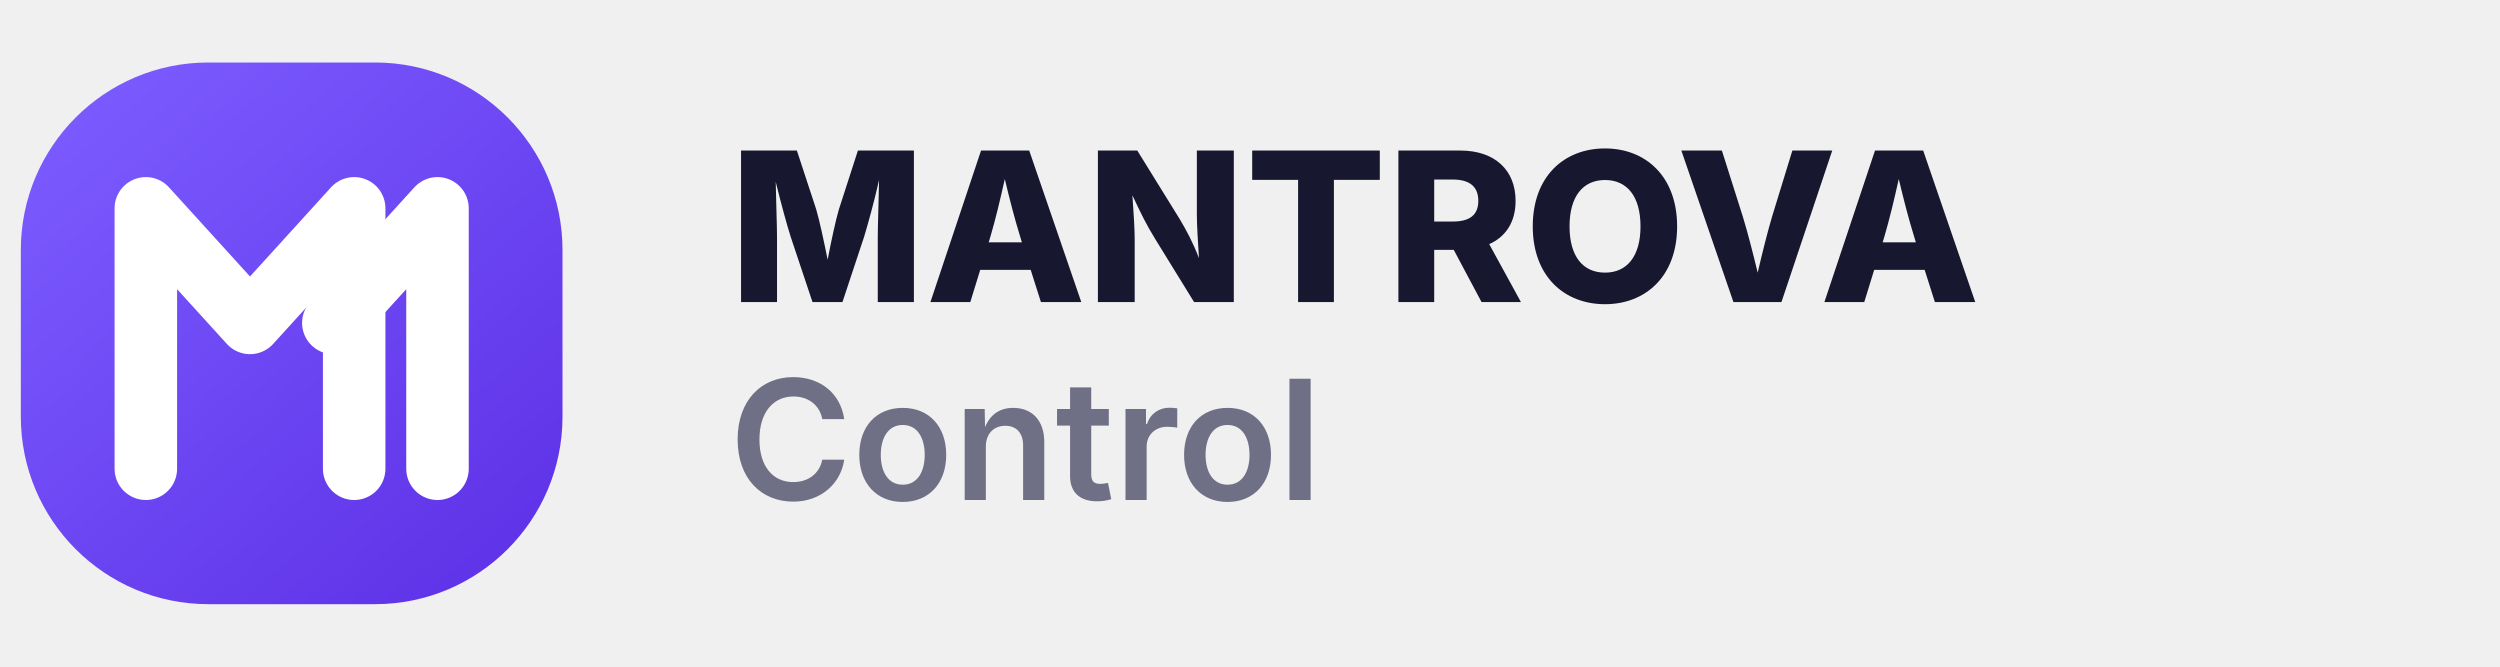
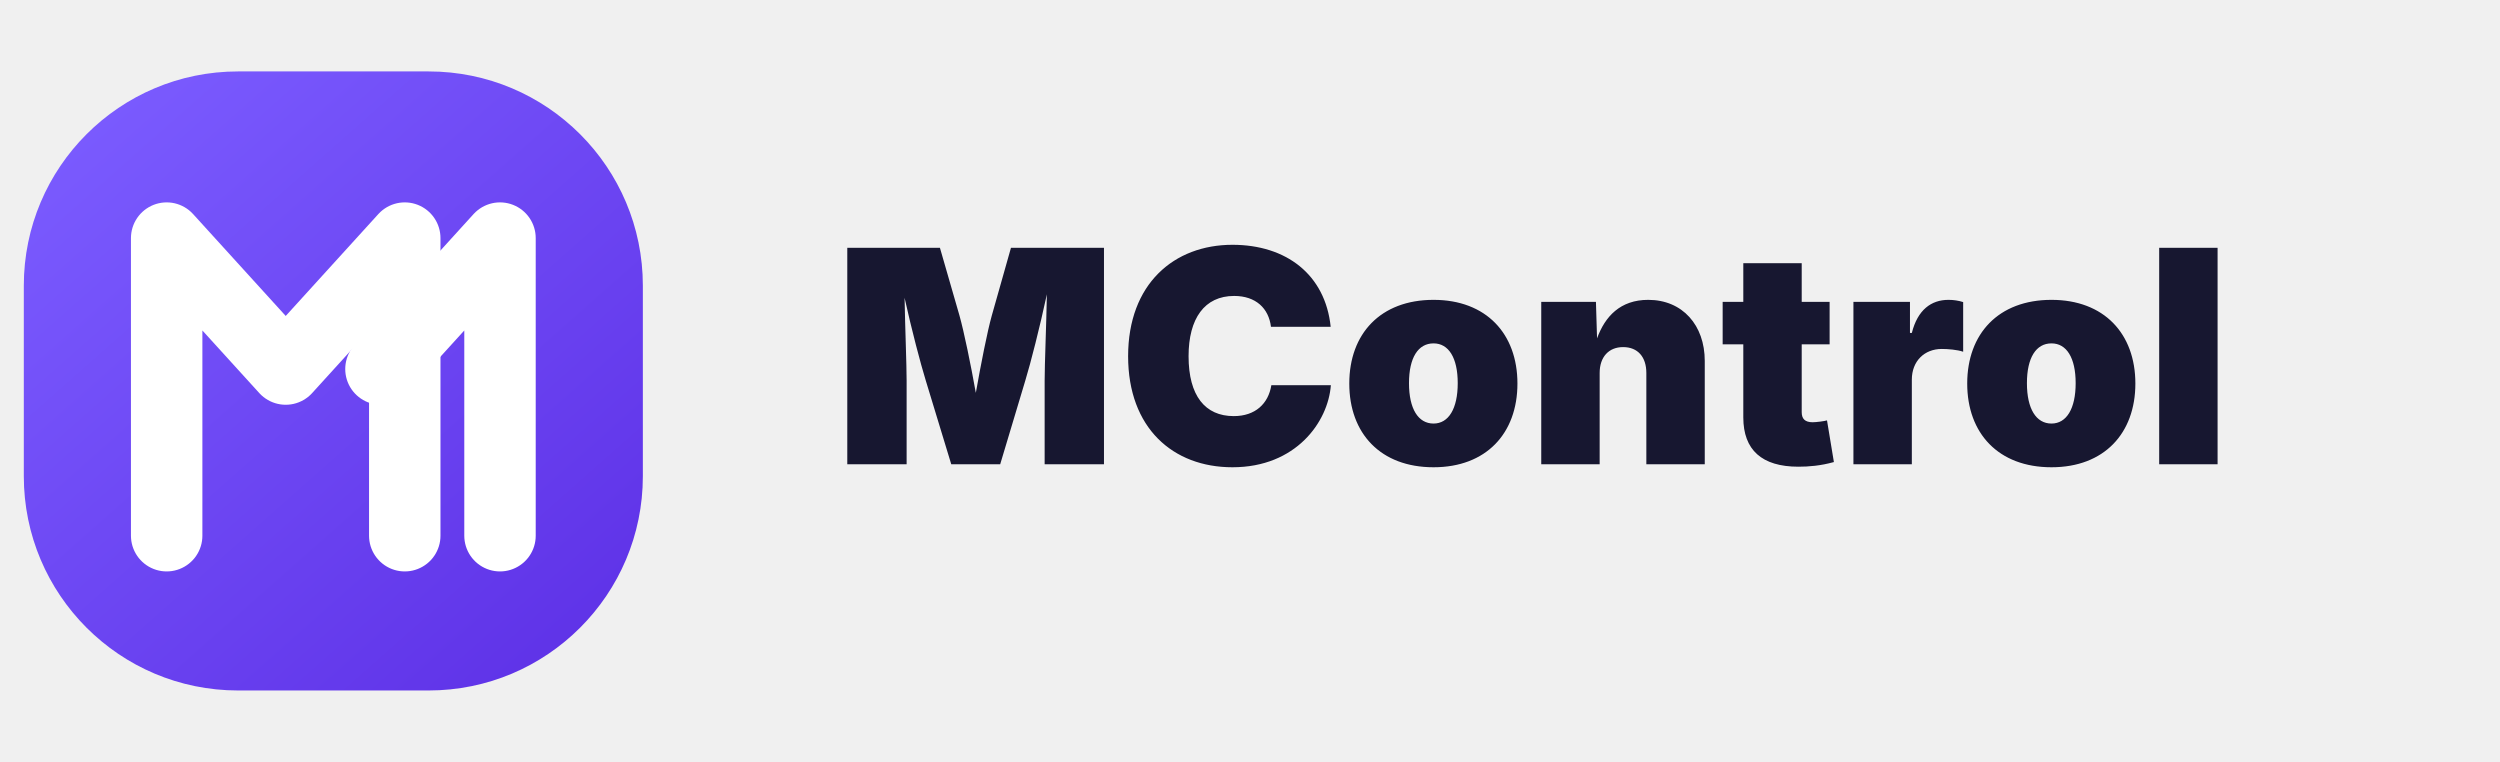
- <svg xmlns="http://www.w3.org/2000/svg" width="240" height="64" viewBox="0 0 240 64" fill="none">
+ <svg xmlns="http://www.w3.org/2000/svg" width="210" height="64" viewBox="0 0 210 64" fill="none">
  <defs>
    <linearGradient id="g" x1="9" y1="6" x2="55" y2="58" gradientUnits="userSpaceOnUse">
      <stop stop-color="#7B5CFF" />
      <stop offset="1" stop-color="#5C2EE5" />
    </linearGradient>
  </defs>
  <rect x="2" y="6" width="52" height="52" rx="18" fill="url(#g)" />
  <path d="M14 45V20L24 31L34 20V45" stroke="white" stroke-width="6" stroke-linecap="round" stroke-linejoin="round" />
  <path d="M42 45V20L32 31" stroke="white" stroke-width="6" stroke-linecap="round" stroke-linejoin="round" />
-   <text x="70" y="29" font-family="Inter, Arial, sans-serif" font-size="20" font-weight="800" fill="#171730">MANTROVA</text>
-   <text x="70" y="48" font-family="Inter, Arial, sans-serif" font-size="16" font-weight="600" fill="#6F6F86">Control</text>
+   <text x="70" y="39" font-family="Inter, Arial, sans-serif" font-size="25" font-weight="850" fill="#171730">MControl</text>
</svg>
